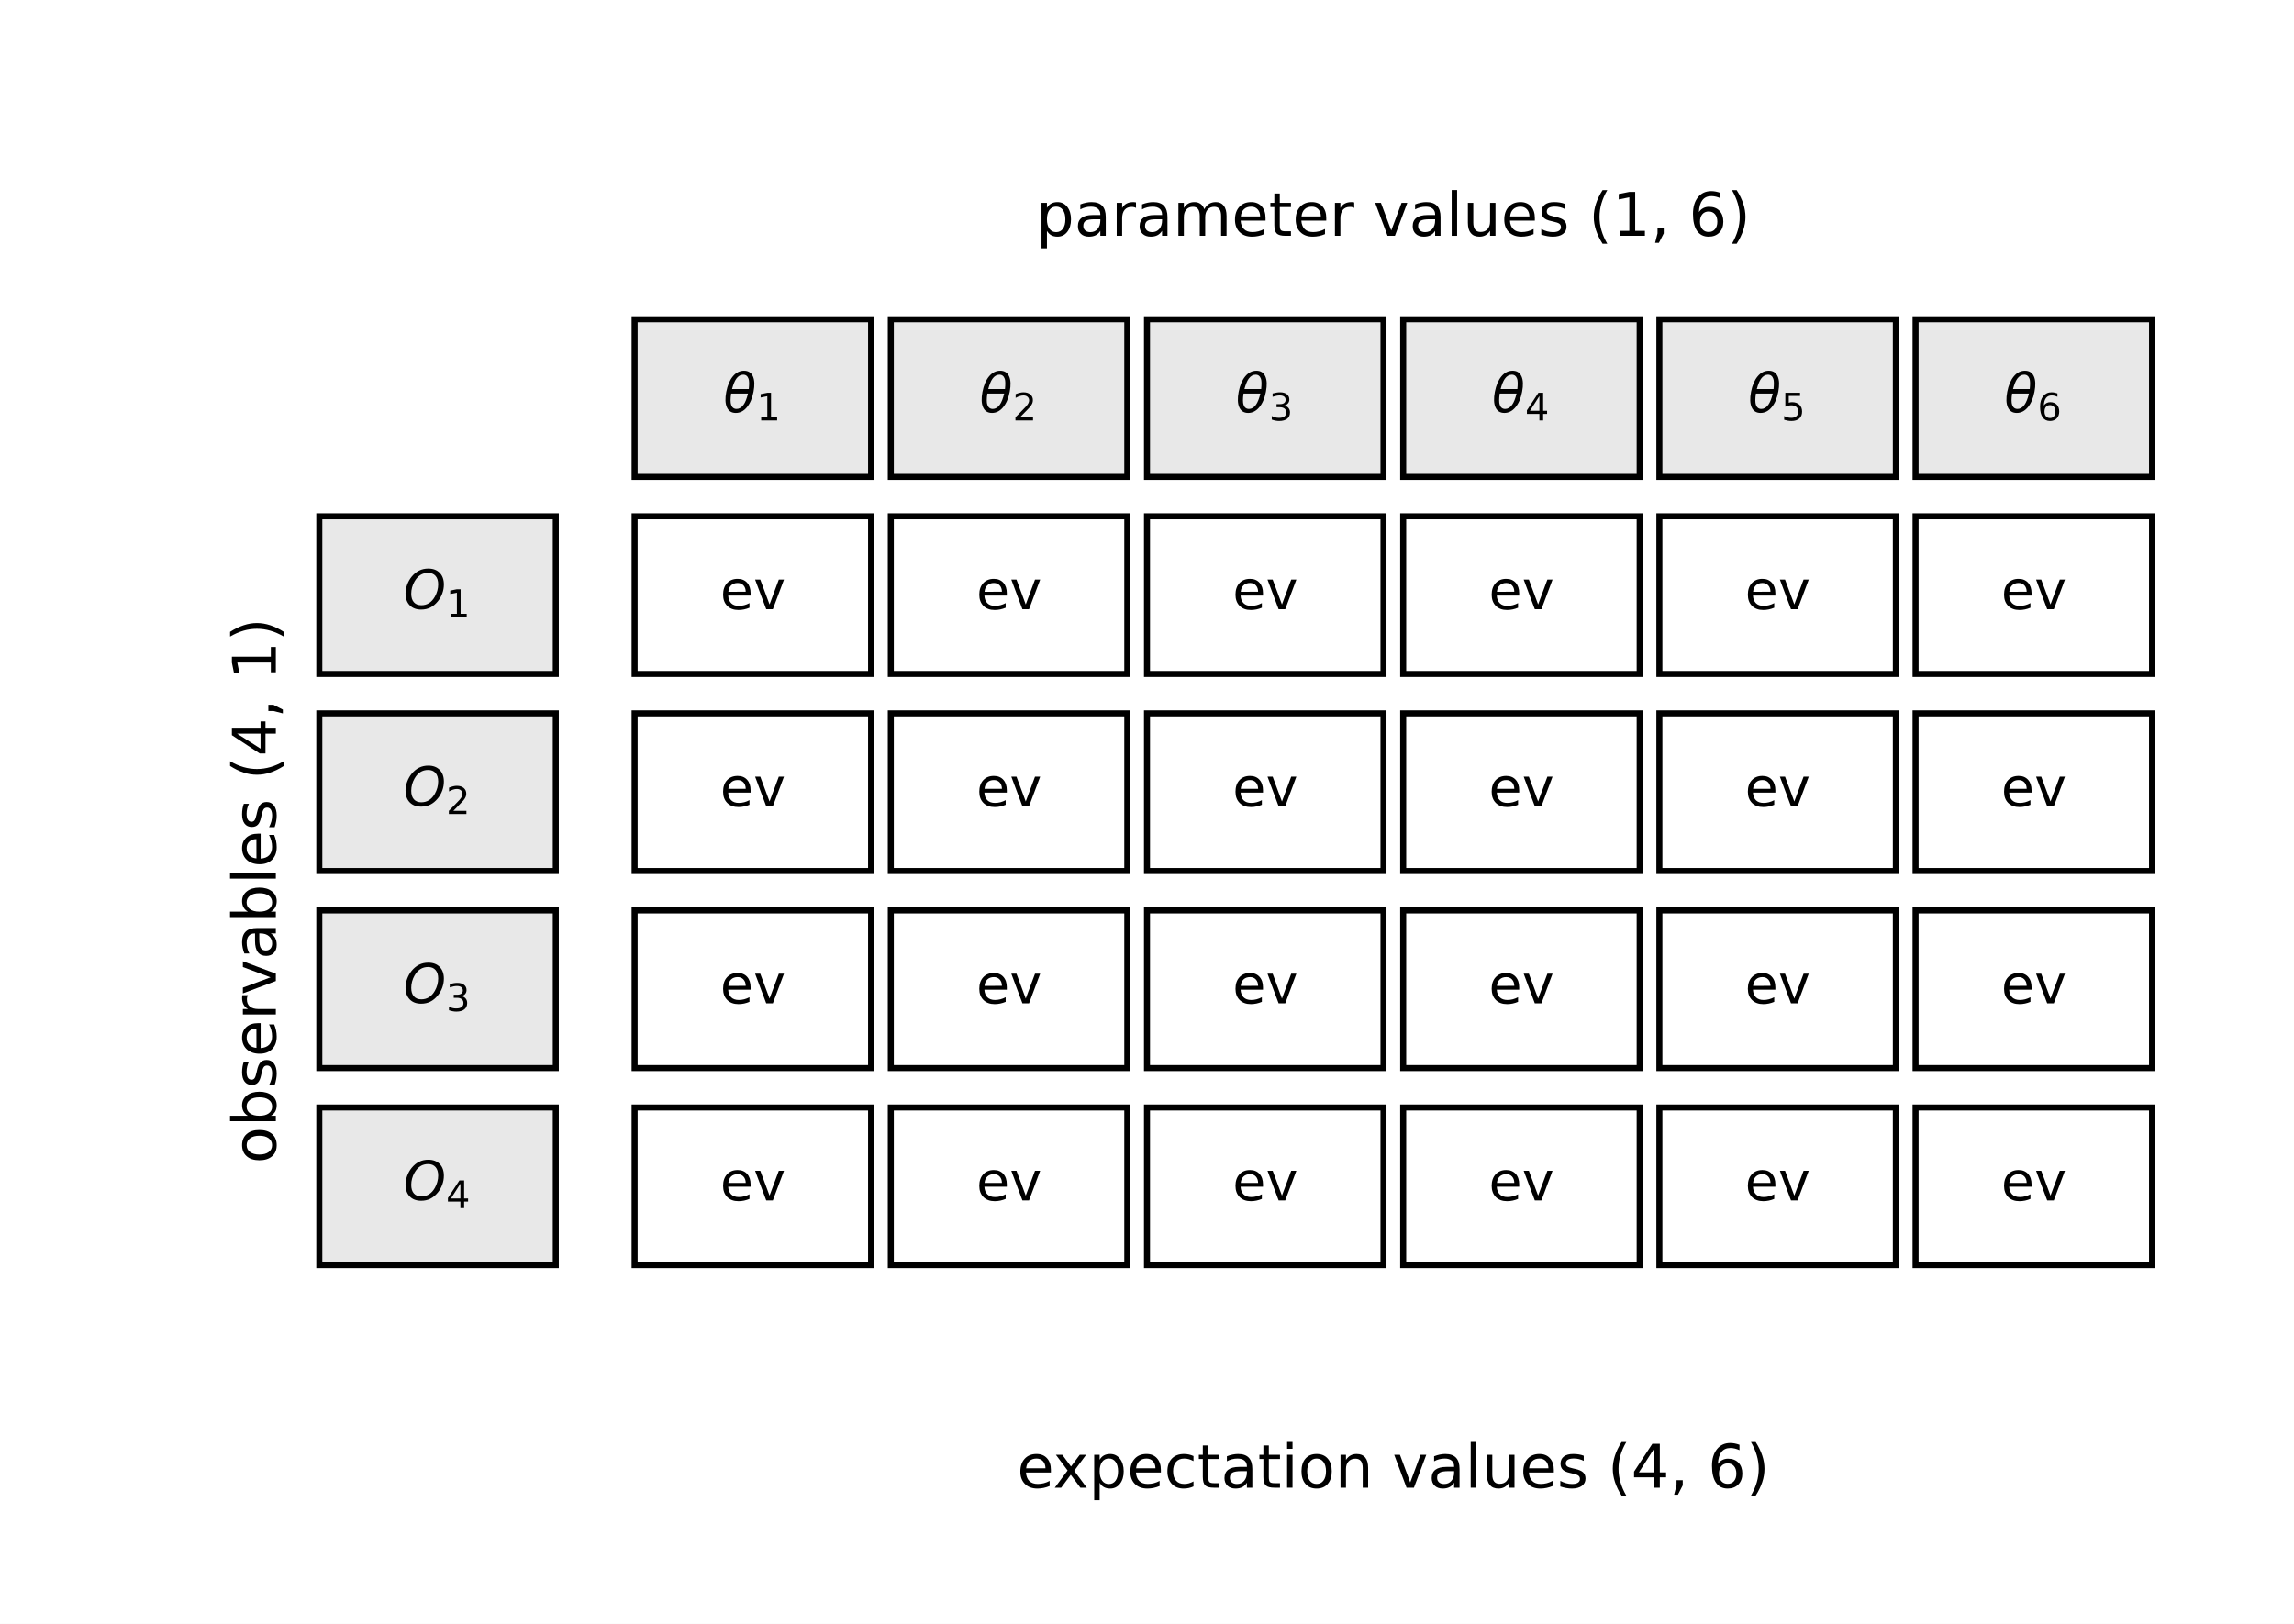
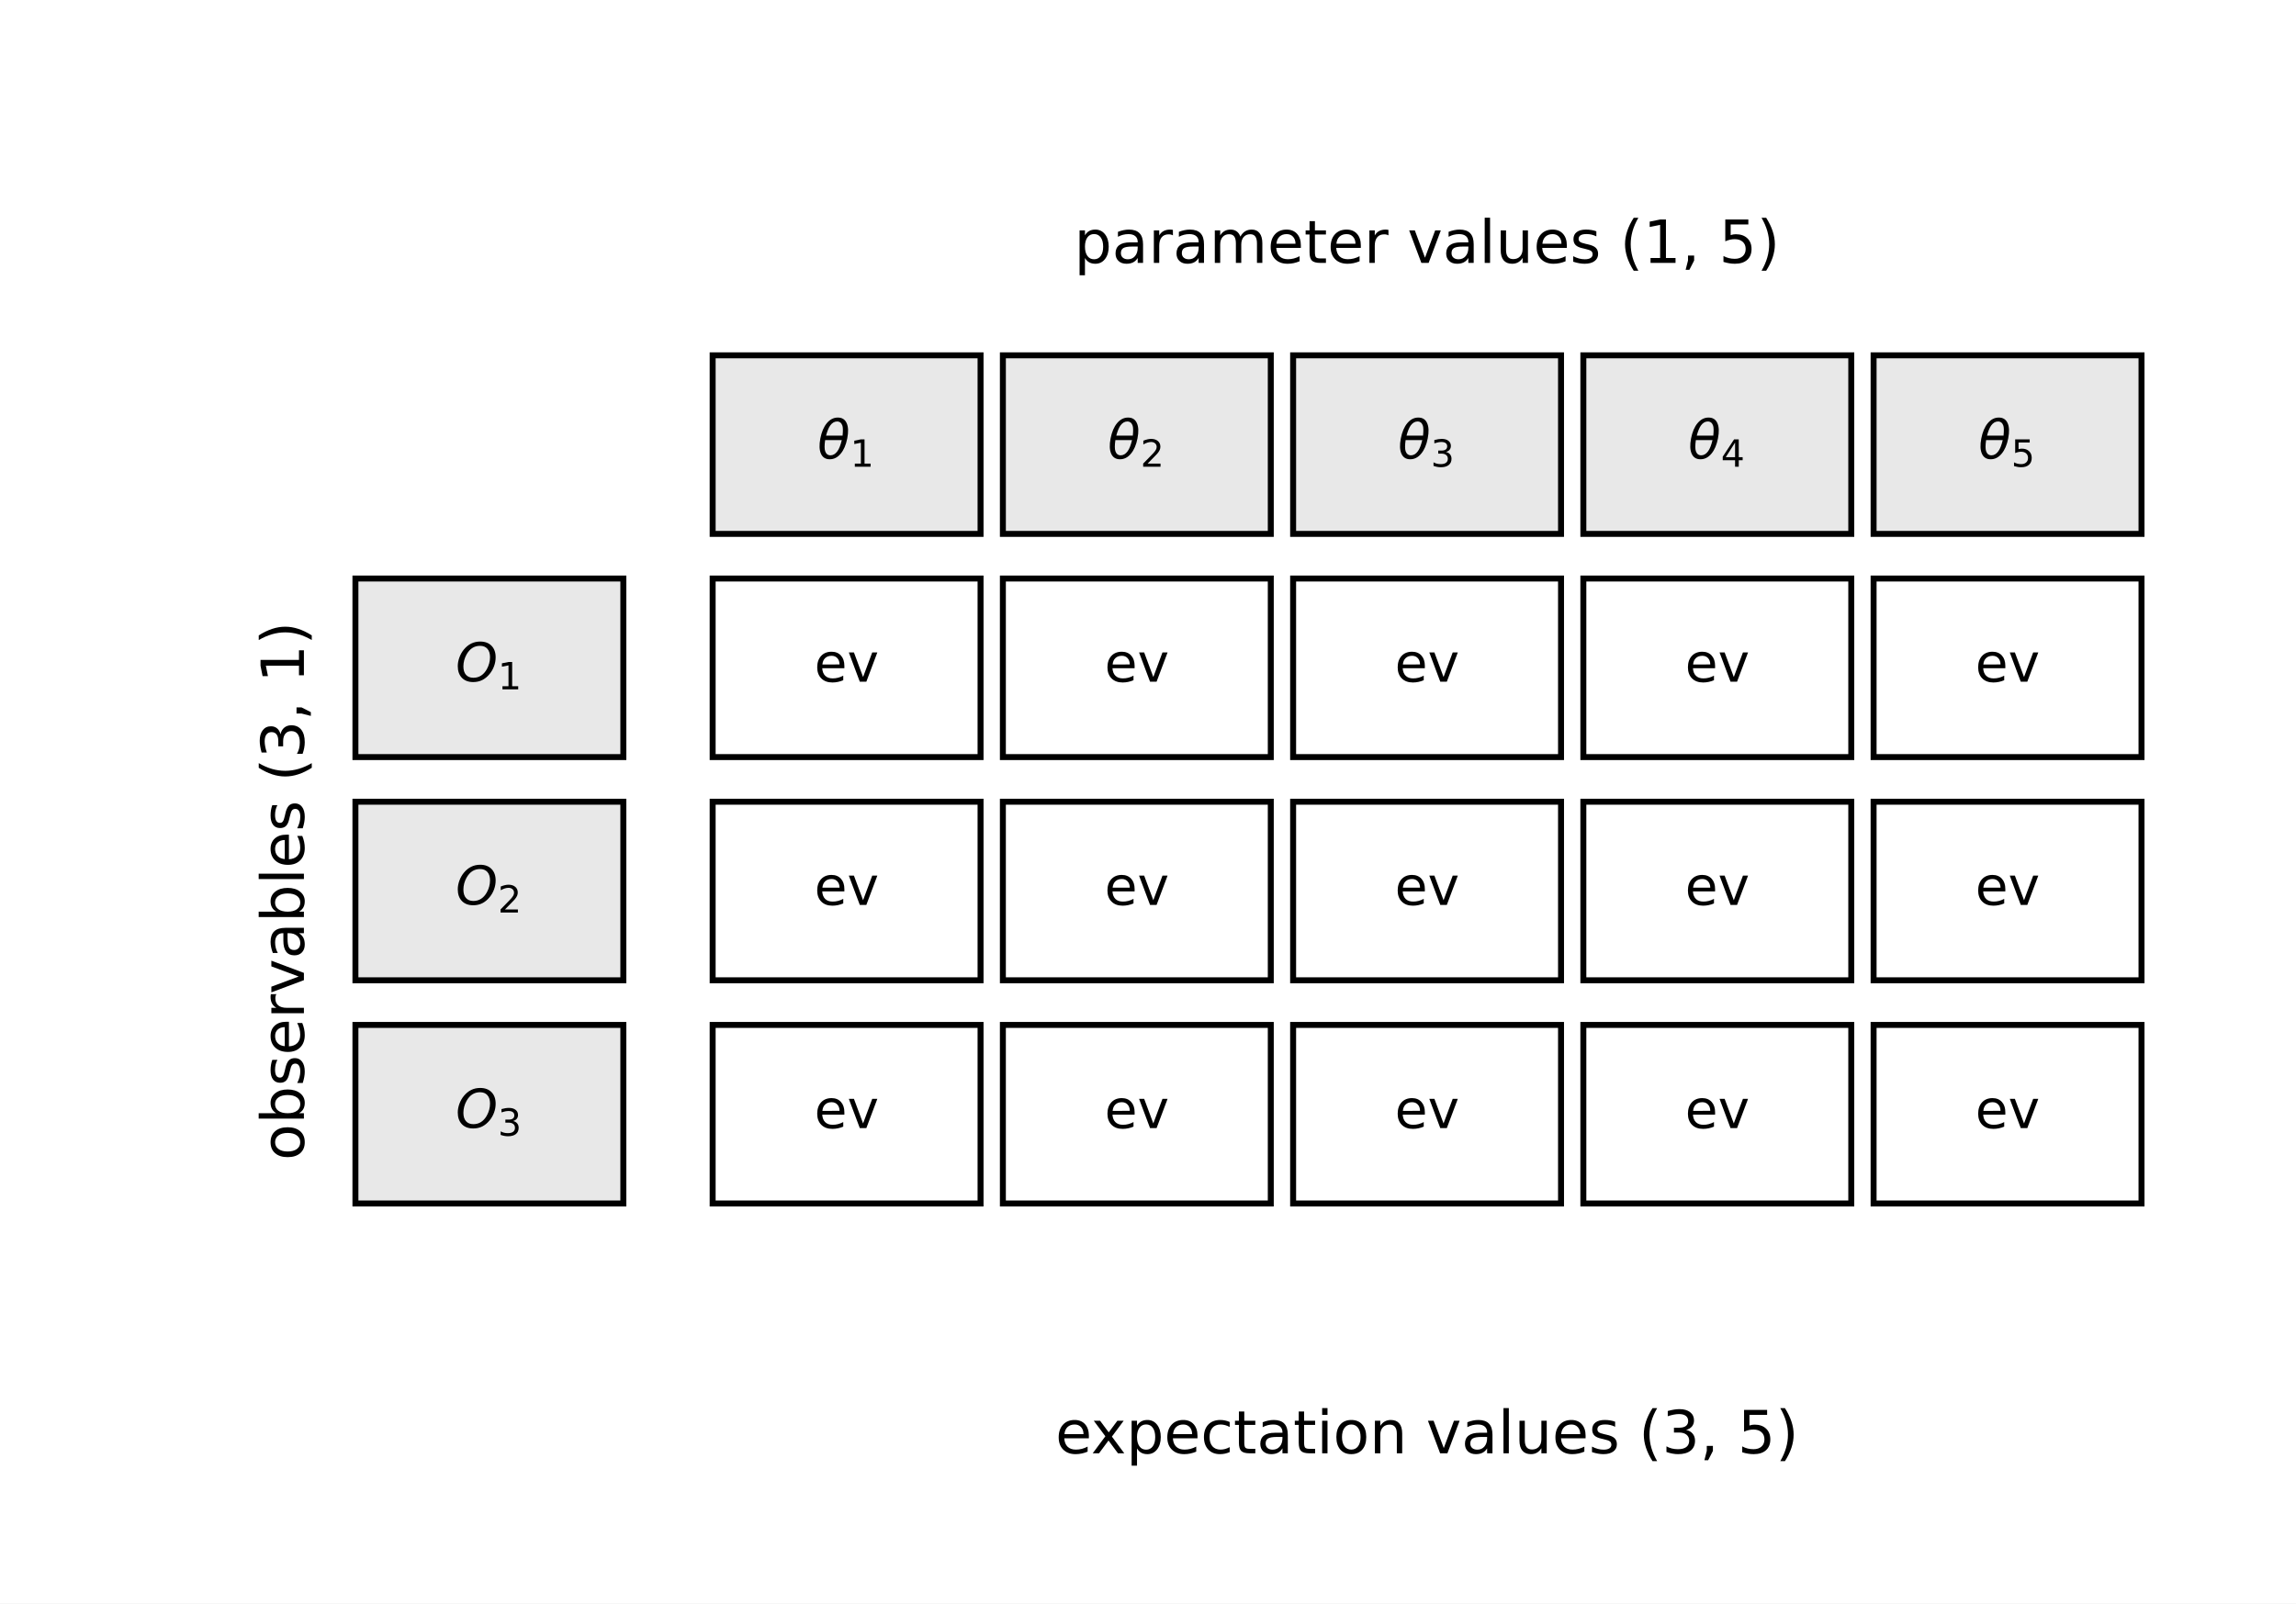
- <svg xmlns="http://www.w3.org/2000/svg" xmlns:xlink="http://www.w3.org/1999/xlink" width="380.588pt" height="269.424pt" viewBox="0 0 380.588 269.424" version="1.1">
+ <svg xmlns="http://www.w3.org/2000/svg" xmlns:xlink="http://www.w3.org/1999/xlink" width="385.685pt" height="269.424pt" viewBox="0 0 385.685 269.424" version="1.1">
  <defs>
    <style type="text/css">*{stroke-linejoin: round; stroke-linecap: butt}</style>
  </defs>
  <g id="figure_1">
    <g id="patch_1">
-       <path d="M 0 269.424  L 380.588 269.424  L 380.588 0  L 0 0  z " style="fill: #ffffff" />
+       <path d="M 0 269.424  L 385.685 269.424  L 385.685 0  L 0 0  z " style="fill: #ffffff" />
    </g>
    <g id="axes_1">
      <g id="patch_2">
-         <path d="M 105.286 79.13  L 144.521 79.13  L 144.521 52.974  L 105.286 52.974  z " clip-path="url(#pe862a1eaf0)" style="fill: #e8e8e8; stroke: #000000; stroke-linejoin: miter" />
+         <path d="M 119.711 89.708  L 164.715 89.708  L 164.715 59.705  L 119.711 59.705  z " clip-path="url(#p30904020c0)" style="fill: #e8e8e8; stroke: #000000; stroke-linejoin: miter" />
      </g>
      <g id="patch_3">
-         <path d="M 147.79 79.13  L 187.025 79.13  L 187.025 52.974  L 147.79 52.974  z " clip-path="url(#pe862a1eaf0)" style="fill: #e8e8e8; stroke: #000000; stroke-linejoin: miter" />
+         <path d="M 168.465 89.708  L 213.469 89.708  L 213.469 59.705  L 168.465 59.705  z " clip-path="url(#p30904020c0)" style="fill: #e8e8e8; stroke: #000000; stroke-linejoin: miter" />
      </g>
      <g id="patch_4">
-         <path d="M 190.294 79.13  L 229.529 79.13  L 229.529 52.974  L 190.294 52.974  z " clip-path="url(#pe862a1eaf0)" style="fill: #e8e8e8; stroke: #000000; stroke-linejoin: miter" />
+         <path d="M 217.22 89.708  L 262.224 89.708  L 262.224 59.705  L 217.22 59.705  z " clip-path="url(#p30904020c0)" style="fill: #e8e8e8; stroke: #000000; stroke-linejoin: miter" />
      </g>
      <g id="patch_5">
-         <path d="M 232.798 79.13  L 272.033 79.13  L 272.033 52.974  L 232.798 52.974  z " clip-path="url(#pe862a1eaf0)" style="fill: #e8e8e8; stroke: #000000; stroke-linejoin: miter" />
+         <path d="M 265.974 89.708  L 310.979 89.708  L 310.979 59.705  L 265.974 59.705  z " clip-path="url(#p30904020c0)" style="fill: #e8e8e8; stroke: #000000; stroke-linejoin: miter" />
      </g>
      <g id="patch_6">
-         <path d="M 275.302 79.13  L 314.537 79.13  L 314.537 52.974  L 275.302 52.974  z " clip-path="url(#pe862a1eaf0)" style="fill: #e8e8e8; stroke: #000000; stroke-linejoin: miter" />
+         <path d="M 314.729 89.708  L 359.733 89.708  L 359.733 59.705  L 314.729 59.705  z " clip-path="url(#p30904020c0)" style="fill: #e8e8e8; stroke: #000000; stroke-linejoin: miter" />
      </g>
      <g id="patch_7">
-         <path d="M 317.806 79.13  L 357.041 79.13  L 357.041 52.974  L 317.806 52.974  z " clip-path="url(#pe862a1eaf0)" style="fill: #e8e8e8; stroke: #000000; stroke-linejoin: miter" />
+         <path d="M 59.705 127.211  L 104.709 127.211  L 104.709 97.208  L 59.705 97.208  z " clip-path="url(#p30904020c0)" style="fill: #e8e8e8; stroke: #000000; stroke-linejoin: miter" />
      </g>
      <g id="patch_8">
-         <path d="M 52.974 111.825  L 92.208 111.825  L 92.208 85.669  L 52.974 85.669  z " clip-path="url(#pe862a1eaf0)" style="fill: #e8e8e8; stroke: #000000; stroke-linejoin: miter" />
+         <path d="M 59.705 164.715  L 104.709 164.715  L 104.709 134.712  L 59.705 134.712  z " clip-path="url(#p30904020c0)" style="fill: #e8e8e8; stroke: #000000; stroke-linejoin: miter" />
      </g>
      <g id="patch_9">
-         <path d="M 52.974 144.521  L 92.208 144.521  L 92.208 118.364  L 52.974 118.364  z " clip-path="url(#pe862a1eaf0)" style="fill: #e8e8e8; stroke: #000000; stroke-linejoin: miter" />
+         <path d="M 59.705 202.218  L 104.709 202.218  L 104.709 172.216  L 59.705 172.216  z " clip-path="url(#p30904020c0)" style="fill: #e8e8e8; stroke: #000000; stroke-linejoin: miter" />
      </g>
      <g id="patch_10">
-         <path d="M 52.974 177.216  L 92.208 177.216  L 92.208 151.06  L 52.974 151.06  z " clip-path="url(#pe862a1eaf0)" style="fill: #e8e8e8; stroke: #000000; stroke-linejoin: miter" />
+         <path d="M 119.711 127.211  L 164.715 127.211  L 164.715 97.208  L 119.711 97.208  z " clip-path="url(#p30904020c0)" style="fill: #ffffff; stroke: #000000; stroke-linejoin: miter" />
      </g>
      <g id="patch_11">
-         <path d="M 52.974 209.911  L 92.208 209.911  L 92.208 183.755  L 52.974 183.755  z " clip-path="url(#pe862a1eaf0)" style="fill: #e8e8e8; stroke: #000000; stroke-linejoin: miter" />
+         <path d="M 168.465 127.211  L 213.469 127.211  L 213.469 97.208  L 168.465 97.208  z " clip-path="url(#p30904020c0)" style="fill: #ffffff; stroke: #000000; stroke-linejoin: miter" />
      </g>
      <g id="patch_12">
-         <path d="M 105.286 111.825  L 144.521 111.825  L 144.521 85.669  L 105.286 85.669  z " clip-path="url(#pe862a1eaf0)" style="fill: #ffffff; stroke: #000000; stroke-linejoin: miter" />
+         <path d="M 217.22 127.211  L 262.224 127.211  L 262.224 97.208  L 217.22 97.208  z " clip-path="url(#p30904020c0)" style="fill: #ffffff; stroke: #000000; stroke-linejoin: miter" />
      </g>
      <g id="patch_13">
-         <path d="M 147.79 111.825  L 187.025 111.825  L 187.025 85.669  L 147.79 85.669  z " clip-path="url(#pe862a1eaf0)" style="fill: #ffffff; stroke: #000000; stroke-linejoin: miter" />
+         <path d="M 265.974 127.211  L 310.979 127.211  L 310.979 97.208  L 265.974 97.208  z " clip-path="url(#p30904020c0)" style="fill: #ffffff; stroke: #000000; stroke-linejoin: miter" />
      </g>
      <g id="patch_14">
-         <path d="M 190.294 111.825  L 229.529 111.825  L 229.529 85.669  L 190.294 85.669  z " clip-path="url(#pe862a1eaf0)" style="fill: #ffffff; stroke: #000000; stroke-linejoin: miter" />
+         <path d="M 314.729 127.211  L 359.733 127.211  L 359.733 97.208  L 314.729 97.208  z " clip-path="url(#p30904020c0)" style="fill: #ffffff; stroke: #000000; stroke-linejoin: miter" />
      </g>
      <g id="patch_15">
-         <path d="M 232.798 111.825  L 272.033 111.825  L 272.033 85.669  L 232.798 85.669  z " clip-path="url(#pe862a1eaf0)" style="fill: #ffffff; stroke: #000000; stroke-linejoin: miter" />
+         <path d="M 119.711 164.715  L 164.715 164.715  L 164.715 134.712  L 119.711 134.712  z " clip-path="url(#p30904020c0)" style="fill: #ffffff; stroke: #000000; stroke-linejoin: miter" />
      </g>
      <g id="patch_16">
-         <path d="M 275.302 111.825  L 314.537 111.825  L 314.537 85.669  L 275.302 85.669  z " clip-path="url(#pe862a1eaf0)" style="fill: #ffffff; stroke: #000000; stroke-linejoin: miter" />
+         <path d="M 168.465 164.715  L 213.469 164.715  L 213.469 134.712  L 168.465 134.712  z " clip-path="url(#p30904020c0)" style="fill: #ffffff; stroke: #000000; stroke-linejoin: miter" />
      </g>
      <g id="patch_17">
-         <path d="M 317.806 111.825  L 357.041 111.825  L 357.041 85.669  L 317.806 85.669  z " clip-path="url(#pe862a1eaf0)" style="fill: #ffffff; stroke: #000000; stroke-linejoin: miter" />
+         <path d="M 217.22 164.715  L 262.224 164.715  L 262.224 134.712  L 217.22 134.712  z " clip-path="url(#p30904020c0)" style="fill: #ffffff; stroke: #000000; stroke-linejoin: miter" />
      </g>
      <g id="patch_18">
-         <path d="M 105.286 144.521  L 144.521 144.521  L 144.521 118.364  L 105.286 118.364  z " clip-path="url(#pe862a1eaf0)" style="fill: #ffffff; stroke: #000000; stroke-linejoin: miter" />
+         <path d="M 265.974 164.715  L 310.979 164.715  L 310.979 134.712  L 265.974 134.712  z " clip-path="url(#p30904020c0)" style="fill: #ffffff; stroke: #000000; stroke-linejoin: miter" />
      </g>
      <g id="patch_19">
-         <path d="M 147.79 144.521  L 187.025 144.521  L 187.025 118.364  L 147.79 118.364  z " clip-path="url(#pe862a1eaf0)" style="fill: #ffffff; stroke: #000000; stroke-linejoin: miter" />
+         <path d="M 314.729 164.715  L 359.733 164.715  L 359.733 134.712  L 314.729 134.712  z " clip-path="url(#p30904020c0)" style="fill: #ffffff; stroke: #000000; stroke-linejoin: miter" />
      </g>
      <g id="patch_20">
-         <path d="M 190.294 144.521  L 229.529 144.521  L 229.529 118.364  L 190.294 118.364  z " clip-path="url(#pe862a1eaf0)" style="fill: #ffffff; stroke: #000000; stroke-linejoin: miter" />
+         <path d="M 119.711 202.218  L 164.715 202.218  L 164.715 172.216  L 119.711 172.216  z " clip-path="url(#p30904020c0)" style="fill: #ffffff; stroke: #000000; stroke-linejoin: miter" />
      </g>
      <g id="patch_21">
-         <path d="M 232.798 144.521  L 272.033 144.521  L 272.033 118.364  L 232.798 118.364  z " clip-path="url(#pe862a1eaf0)" style="fill: #ffffff; stroke: #000000; stroke-linejoin: miter" />
+         <path d="M 168.465 202.218  L 213.469 202.218  L 213.469 172.216  L 168.465 172.216  z " clip-path="url(#p30904020c0)" style="fill: #ffffff; stroke: #000000; stroke-linejoin: miter" />
      </g>
      <g id="patch_22">
-         <path d="M 275.302 144.521  L 314.537 144.521  L 314.537 118.364  L 275.302 118.364  z " clip-path="url(#pe862a1eaf0)" style="fill: #ffffff; stroke: #000000; stroke-linejoin: miter" />
+         <path d="M 217.22 202.218  L 262.224 202.218  L 262.224 172.216  L 217.22 172.216  z " clip-path="url(#p30904020c0)" style="fill: #ffffff; stroke: #000000; stroke-linejoin: miter" />
      </g>
      <g id="patch_23">
-         <path d="M 317.806 144.521  L 357.041 144.521  L 357.041 118.364  L 317.806 118.364  z " clip-path="url(#pe862a1eaf0)" style="fill: #ffffff; stroke: #000000; stroke-linejoin: miter" />
+         <path d="M 265.974 202.218  L 310.979 202.218  L 310.979 172.216  L 265.974 172.216  z " clip-path="url(#p30904020c0)" style="fill: #ffffff; stroke: #000000; stroke-linejoin: miter" />
      </g>
      <g id="patch_24">
-         <path d="M 105.286 177.216  L 144.521 177.216  L 144.521 151.06  L 105.286 151.06  z " clip-path="url(#pe862a1eaf0)" style="fill: #ffffff; stroke: #000000; stroke-linejoin: miter" />
-       </g>
-       <g id="patch_25">
-         <path d="M 147.79 177.216  L 187.025 177.216  L 187.025 151.06  L 147.79 151.06  z " clip-path="url(#pe862a1eaf0)" style="fill: #ffffff; stroke: #000000; stroke-linejoin: miter" />
-       </g>
-       <g id="patch_26">
-         <path d="M 190.294 177.216  L 229.529 177.216  L 229.529 151.06  L 190.294 151.06  z " clip-path="url(#pe862a1eaf0)" style="fill: #ffffff; stroke: #000000; stroke-linejoin: miter" />
-       </g>
-       <g id="patch_27">
-         <path d="M 232.798 177.216  L 272.033 177.216  L 272.033 151.06  L 232.798 151.06  z " clip-path="url(#pe862a1eaf0)" style="fill: #ffffff; stroke: #000000; stroke-linejoin: miter" />
-       </g>
-       <g id="patch_28">
-         <path d="M 275.302 177.216  L 314.537 177.216  L 314.537 151.06  L 275.302 151.06  z " clip-path="url(#pe862a1eaf0)" style="fill: #ffffff; stroke: #000000; stroke-linejoin: miter" />
-       </g>
-       <g id="patch_29">
-         <path d="M 317.806 177.216  L 357.041 177.216  L 357.041 151.06  L 317.806 151.06  z " clip-path="url(#pe862a1eaf0)" style="fill: #ffffff; stroke: #000000; stroke-linejoin: miter" />
-       </g>
-       <g id="patch_30">
-         <path d="M 105.286 209.911  L 144.521 209.911  L 144.521 183.755  L 105.286 183.755  z " clip-path="url(#pe862a1eaf0)" style="fill: #ffffff; stroke: #000000; stroke-linejoin: miter" />
-       </g>
-       <g id="patch_31">
-         <path d="M 147.79 209.911  L 187.025 209.911  L 187.025 183.755  L 147.79 183.755  z " clip-path="url(#pe862a1eaf0)" style="fill: #ffffff; stroke: #000000; stroke-linejoin: miter" />
-       </g>
-       <g id="patch_32">
-         <path d="M 190.294 209.911  L 229.529 209.911  L 229.529 183.755  L 190.294 183.755  z " clip-path="url(#pe862a1eaf0)" style="fill: #ffffff; stroke: #000000; stroke-linejoin: miter" />
-       </g>
-       <g id="patch_33">
-         <path d="M 232.798 209.911  L 272.033 209.911  L 272.033 183.755  L 232.798 183.755  z " clip-path="url(#pe862a1eaf0)" style="fill: #ffffff; stroke: #000000; stroke-linejoin: miter" />
-       </g>
-       <g id="patch_34">
-         <path d="M 275.302 209.911  L 314.537 209.911  L 314.537 183.755  L 275.302 183.755  z " clip-path="url(#pe862a1eaf0)" style="fill: #ffffff; stroke: #000000; stroke-linejoin: miter" />
-       </g>
-       <g id="patch_35">
-         <path d="M 317.806 209.911  L 357.041 209.911  L 357.041 183.755  L 317.806 183.755  z " clip-path="url(#pe862a1eaf0)" style="fill: #ffffff; stroke: #000000; stroke-linejoin: miter" />
+         <path d="M 314.729 202.218  L 359.733 202.218  L 359.733 172.216  L 314.729 172.216  z " clip-path="url(#p30904020c0)" style="fill: #ffffff; stroke: #000000; stroke-linejoin: miter" />
      </g>
      <g id="text_1">
-         <g transform="translate(119.9984 68.43564) scale(0.09 -0.09)">
+         <g transform="translate(137.3077 77.0903) scale(0.09 -0.09)">
          <defs>
            <path id="DejaVuSans-Oblique-34c" d="M 2913 2219  L 925 2219  Q 791 1284 928 888  Q 1100 400 1566 400  Q 2034 400 2391 891  Q 2703 1322 2913 2219  z M 3009 2750  Q 3094 3638 2984 3950  Q 2813 4444 2353 4444  Q 1875 4444 1525 3956  Q 1250 3563 1034 2750  L 3009 2750  z M 2444 4913  Q 3194 4913 3494 4250  Q 3794 3591 3566 2422  Q 3341 1256 2781 594  Q 2225 -72 1475 -72  Q 722 -72 425 594  Q 128 1256 353 2422  Q 581 3591 1134 4250  Q 1691 4913 2444 4913  z " transform="scale(0.015625)" />
            <path id="DejaVuSans-14" d="M 794 531  L 1825 531  L 1825 4091  L 703 3866  L 703 4441  L 1819 4666  L 2450 4666  L 2450 531  L 3481 531  L 3481 0  L 794 0  L 794 531  z " transform="scale(0.015625)" />
          </defs>
          <use xlink:href="#DejaVuSans-Oblique-34c" transform="translate(0 0.234375)" />
          <use xlink:href="#DejaVuSans-14" transform="translate(61.18164 -14.76558) scale(0.7)" />
        </g>
      </g>
      <g id="text_2">
-         <g transform="translate(162.5024 68.43564) scale(0.09 -0.09)">
+         <g transform="translate(186.0623 77.0903) scale(0.09 -0.09)">
          <defs>
            <path id="DejaVuSans-15" d="M 1228 531  L 3431 531  L 3431 0  L 469 0  L 469 531  Q 828 903 1448 1529  Q 2069 2156 2228 2338  Q 2531 2678 2651 2914  Q 2772 3150 2772 3378  Q 2772 3750 2511 3984  Q 2250 4219 1831 4219  Q 1534 4219 1204 4116  Q 875 4013 500 3803  L 500 4441  Q 881 4594 1212 4672  Q 1544 4750 1819 4750  Q 2544 4750 2975 4387  Q 3406 4025 3406 3419  Q 3406 3131 3298 2873  Q 3191 2616 2906 2266  Q 2828 2175 2409 1742  Q 1991 1309 1228 531  z " transform="scale(0.015625)" />
          </defs>
          <use xlink:href="#DejaVuSans-Oblique-34c" transform="translate(0 0.234375)" />
          <use xlink:href="#DejaVuSans-15" transform="translate(61.18164 -14.76558) scale(0.7)" />
        </g>
      </g>
      <g id="text_3">
-         <g transform="translate(205.0064 68.43564) scale(0.09 -0.09)">
+         <g transform="translate(234.8169 77.0903) scale(0.09 -0.09)">
          <defs>
            <path id="DejaVuSans-16" d="M 2597 2516  Q 3050 2419 3304 2112  Q 3559 1806 3559 1356  Q 3559 666 3084 287  Q 2609 -91 1734 -91  Q 1441 -91 1130 -33  Q 819 25 488 141  L 488 750  Q 750 597 1062 519  Q 1375 441 1716 441  Q 2309 441 2620 675  Q 2931 909 2931 1356  Q 2931 1769 2642 2001  Q 2353 2234 1838 2234  L 1294 2234  L 1294 2753  L 1863 2753  Q 2328 2753 2575 2939  Q 2822 3125 2822 3475  Q 2822 3834 2567 4026  Q 2313 4219 1838 4219  Q 1578 4219 1281 4162  Q 984 4106 628 3988  L 628 4550  Q 988 4650 1302 4700  Q 1616 4750 1894 4750  Q 2613 4750 3031 4423  Q 3450 4097 3450 3541  Q 3450 3153 3228 2886  Q 3006 2619 2597 2516  z " transform="scale(0.015625)" />
          </defs>
          <use xlink:href="#DejaVuSans-Oblique-34c" transform="translate(0 0.234375)" />
          <use xlink:href="#DejaVuSans-16" transform="translate(61.18164 -14.76558) scale(0.7)" />
        </g>
      </g>
      <g id="text_4">
-         <g transform="translate(247.5104 68.43564) scale(0.09 -0.09)">
+         <g transform="translate(283.5715 77.0903) scale(0.09 -0.09)">
          <defs>
            <path id="DejaVuSans-17" d="M 2419 4116  L 825 1625  L 2419 1625  L 2419 4116  z M 2253 4666  L 3047 4666  L 3047 1625  L 3713 1625  L 3713 1100  L 3047 1100  L 3047 0  L 2419 0  L 2419 1100  L 313 1100  L 313 1709  L 2253 4666  z " transform="scale(0.015625)" />
          </defs>
          <use xlink:href="#DejaVuSans-Oblique-34c" transform="translate(0 0.234375)" />
          <use xlink:href="#DejaVuSans-17" transform="translate(61.18164 -14.76558) scale(0.7)" />
        </g>
      </g>
      <g id="text_5">
-         <g transform="translate(290.0144 68.43564) scale(0.09 -0.09)">
+         <g transform="translate(332.3261 77.0903) scale(0.09 -0.09)">
          <defs>
            <path id="DejaVuSans-18" d="M 691 4666  L 3169 4666  L 3169 4134  L 1269 4134  L 1269 2991  Q 1406 3038 1543 3061  Q 1681 3084 1819 3084  Q 2600 3084 3056 2656  Q 3513 2228 3513 1497  Q 3513 744 3044 326  Q 2575 -91 1722 -91  Q 1428 -91 1123 -41  Q 819 9 494 109  L 494 744  Q 775 591 1075 516  Q 1375 441 1709 441  Q 2250 441 2565 725  Q 2881 1009 2881 1497  Q 2881 1984 2565 2268  Q 2250 2553 1709 2553  Q 1456 2553 1204 2497  Q 953 2441 691 2322  L 691 4666  z " transform="scale(0.015625)" />
          </defs>
          <use xlink:href="#DejaVuSans-Oblique-34c" transform="translate(0 0.234375)" />
          <use xlink:href="#DejaVuSans-18" transform="translate(61.18164 -14.76558) scale(0.7)" />
        </g>
      </g>
      <g id="text_6">
-         <g transform="translate(332.5184 68.43564) scale(0.09 -0.09)">
-           <defs>
-             <path id="DejaVuSans-19" d="M 2113 2584  Q 1688 2584 1439 2293  Q 1191 2003 1191 1497  Q 1191 994 1439 701  Q 1688 409 2113 409  Q 2538 409 2786 701  Q 3034 994 3034 1497  Q 3034 2003 2786 2293  Q 2538 2584 2113 2584  z M 3366 4563  L 3366 3988  Q 3128 4100 2886 4159  Q 2644 4219 2406 4219  Q 1781 4219 1451 3797  Q 1122 3375 1075 2522  Q 1259 2794 1537 2939  Q 1816 3084 2150 3084  Q 2853 3084 3261 2657  Q 3669 2231 3669 1497  Q 3669 778 3244 343  Q 2819 -91 2113 -91  Q 1303 -91 875 529  Q 447 1150 447 2328  Q 447 3434 972 4092  Q 1497 4750 2381 4750  Q 2619 4750 2861 4703  Q 3103 4656 3366 4563  z " transform="scale(0.015625)" />
-           </defs>
-           <use xlink:href="#DejaVuSans-Oblique-34c" transform="translate(0 0.234375)" />
-           <use xlink:href="#DejaVuSans-19" transform="translate(61.18164 -14.76558) scale(0.7)" />
-         </g>
-       </g>
-       <g id="text_7">
-         <g transform="translate(171.8837 39.12781) scale(0.1 -0.1)">
+         <g transform="translate(180.4422 44.17636) scale(0.1 -0.1)">
          <defs>
            <path id="DejaVuSans-53" d="M 1159 525  L 1159 -1331  L 581 -1331  L 581 3500  L 1159 3500  L 1159 2969  Q 1341 3281 1617 3432  Q 1894 3584 2278 3584  Q 2916 3584 3314 3078  Q 3713 2572 3713 1747  Q 3713 922 3314 415  Q 2916 -91 2278 -91  Q 1894 -91 1617 61  Q 1341 213 1159 525  z M 3116 1747  Q 3116 2381 2855 2742  Q 2594 3103 2138 3103  Q 1681 3103 1420 2742  Q 1159 2381 1159 1747  Q 1159 1113 1420 752  Q 1681 391 2138 391  Q 2594 391 2855 752  Q 3116 1113 3116 1747  z " transform="scale(0.015625)" />
            <path id="DejaVuSans-44" d="M 2194 1759  Q 1497 1759 1228 1600  Q 959 1441 959 1056  Q 959 750 1161 570  Q 1363 391 1709 391  Q 2188 391 2477 730  Q 2766 1069 2766 1631  L 2766 1759  L 2194 1759  z M 3341 1997  L 3341 0  L 2766 0  L 2766 531  Q 2569 213 2275 61  Q 1981 -91 1556 -91  Q 1019 -91 701 211  Q 384 513 384 1019  Q 384 1609 779 1909  Q 1175 2209 1959 2209  L 2766 2209  L 2766 2266  Q 2766 2663 2505 2880  Q 2244 3097 1772 3097  Q 1472 3097 1187 3025  Q 903 2953 641 2809  L 641 3341  Q 956 3463 1253 3523  Q 1550 3584 1831 3584  Q 2591 3584 2966 3190  Q 3341 2797 3341 1997  z " transform="scale(0.015625)" />
            <path id="DejaVuSans-55" d="M 2631 2963  Q 2534 3019 2420 3045  Q 2306 3072 2169 3072  Q 1681 3072 1420 2755  Q 1159 2438 1159 1844  L 1159 0  L 581 0  L 581 3500  L 1159 3500  L 1159 2956  Q 1341 3275 1631 3429  Q 1922 3584 2338 3584  Q 2397 3584 2469 3576  Q 2541 3569 2628 3553  L 2631 2963  z " transform="scale(0.015625)" />
            <path id="DejaVuSans-50" d="M 3328 2828  Q 3544 3216 3844 3400  Q 4144 3584 4550 3584  Q 5097 3584 5394 3201  Q 5691 2819 5691 2113  L 5691 0  L 5113 0  L 5113 2094  Q 5113 2597 4934 2840  Q 4756 3084 4391 3084  Q 3944 3084 3684 2787  Q 3425 2491 3425 1978  L 3425 0  L 2847 0  L 2847 2094  Q 2847 2600 2669 2842  Q 2491 3084 2119 3084  Q 1678 3084 1418 2786  Q 1159 2488 1159 1978  L 1159 0  L 581 0  L 581 3500  L 1159 3500  L 1159 2956  Q 1356 3278 1631 3431  Q 1906 3584 2284 3584  Q 2666 3584 2933 3390  Q 3200 3197 3328 2828  z " transform="scale(0.015625)" />
            <path id="DejaVuSans-48" d="M 3597 1894  L 3597 1613  L 953 1613  Q 991 1019 1311 708  Q 1631 397 2203 397  Q 2534 397 2845 478  Q 3156 559 3463 722  L 3463 178  Q 3153 47 2828 -22  Q 2503 -91 2169 -91  Q 1331 -91 842 396  Q 353 884 353 1716  Q 353 2575 817 3079  Q 1281 3584 2069 3584  Q 2775 3584 3186 3129  Q 3597 2675 3597 1894  z M 3022 2063  Q 3016 2534 2758 2815  Q 2500 3097 2075 3097  Q 1594 3097 1305 2825  Q 1016 2553 972 2059  L 3022 2063  z " transform="scale(0.015625)" />
            <path id="DejaVuSans-57" d="M 1172 4494  L 1172 3500  L 2356 3500  L 2356 3053  L 1172 3053  L 1172 1153  Q 1172 725 1289 603  Q 1406 481 1766 481  L 2356 481  L 2356 0  L 1766 0  Q 1100 0 847 248  Q 594 497 594 1153  L 594 3053  L 172 3053  L 172 3500  L 594 3500  L 594 4494  L 1172 4494  z " transform="scale(0.015625)" />
            <path id="DejaVuSans-3" transform="scale(0.015625)" />
            <path id="DejaVuSans-59" d="M 191 3500  L 800 3500  L 1894 563  L 2988 3500  L 3597 3500  L 2284 0  L 1503 0  L 191 3500  z " transform="scale(0.015625)" />
            <path id="DejaVuSans-4f" d="M 603 4863  L 1178 4863  L 1178 0  L 603 0  L 603 4863  z " transform="scale(0.015625)" />
            <path id="DejaVuSans-58" d="M 544 1381  L 544 3500  L 1119 3500  L 1119 1403  Q 1119 906 1312 657  Q 1506 409 1894 409  Q 2359 409 2629 706  Q 2900 1003 2900 1516  L 2900 3500  L 3475 3500  L 3475 0  L 2900 0  L 2900 538  Q 2691 219 2414 64  Q 2138 -91 1772 -91  Q 1169 -91 856 284  Q 544 659 544 1381  z M 1991 3584  L 1991 3584  z " transform="scale(0.015625)" />
            <path id="DejaVuSans-56" d="M 2834 3397  L 2834 2853  Q 2591 2978 2328 3040  Q 2066 3103 1784 3103  Q 1356 3103 1142 2972  Q 928 2841 928 2578  Q 928 2378 1081 2264  Q 1234 2150 1697 2047  L 1894 2003  Q 2506 1872 2764 1633  Q 3022 1394 3022 966  Q 3022 478 2636 193  Q 2250 -91 1575 -91  Q 1294 -91 989 -36  Q 684 19 347 128  L 347 722  Q 666 556 975 473  Q 1284 391 1588 391  Q 1994 391 2212 530  Q 2431 669 2431 922  Q 2431 1156 2273 1281  Q 2116 1406 1581 1522  L 1381 1569  Q 847 1681 609 1914  Q 372 2147 372 2553  Q 372 3047 722 3315  Q 1072 3584 1716 3584  Q 2034 3584 2315 3537  Q 2597 3491 2834 3397  z " transform="scale(0.015625)" />
            <path id="DejaVuSans-b" d="M 1984 4856  Q 1566 4138 1362 3434  Q 1159 2731 1159 2009  Q 1159 1288 1364 580  Q 1569 -128 1984 -844  L 1484 -844  Q 1016 -109 783 600  Q 550 1309 550 2009  Q 550 2706 781 3412  Q 1013 4119 1484 4856  L 1984 4856  z " transform="scale(0.015625)" />
            <path id="DejaVuSans-f" d="M 750 794  L 1409 794  L 1409 256  L 897 -744  L 494 -744  L 750 256  L 750 794  z " transform="scale(0.015625)" />
            <path id="DejaVuSans-c" d="M 513 4856  L 1013 4856  Q 1481 4119 1714 3412  Q 1947 2706 1947 2009  Q 1947 1309 1714 600  Q 1481 -109 1013 -844  L 513 -844  Q 928 -128 1133 580  Q 1338 1288 1338 2009  Q 1338 2731 1133 3434  Q 928 4138 513 4856  z " transform="scale(0.015625)" />
          </defs>
          <use xlink:href="#DejaVuSans-53" />
          <use xlink:href="#DejaVuSans-44" transform="translate(63.48438 0)" />
          <use xlink:href="#DejaVuSans-55" transform="translate(124.7656 0)" />
          <use xlink:href="#DejaVuSans-44" transform="translate(165.875 0)" />
          <use xlink:href="#DejaVuSans-50" transform="translate(227.1562 0)" />
          <use xlink:href="#DejaVuSans-48" transform="translate(324.5625 0)" />
          <use xlink:href="#DejaVuSans-57" transform="translate(386.0938 0)" />
          <use xlink:href="#DejaVuSans-48" transform="translate(425.2969 0)" />
          <use xlink:href="#DejaVuSans-55" transform="translate(486.8281 0)" />
          <use xlink:href="#DejaVuSans-3" transform="translate(527.9375 0)" />
          <use xlink:href="#DejaVuSans-59" transform="translate(559.7188 0)" />
          <use xlink:href="#DejaVuSans-44" transform="translate(618.9062 0)" />
          <use xlink:href="#DejaVuSans-4f" transform="translate(680.1875 0)" />
          <use xlink:href="#DejaVuSans-58" transform="translate(707.9688 0)" />
          <use xlink:href="#DejaVuSans-48" transform="translate(771.3438 0)" />
          <use xlink:href="#DejaVuSans-56" transform="translate(832.875 0)" />
          <use xlink:href="#DejaVuSans-3" transform="translate(884.9688 0)" />
          <use xlink:href="#DejaVuSans-b" transform="translate(916.75 0)" />
          <use xlink:href="#DejaVuSans-14" transform="translate(955.7656 0)" />
          <use xlink:href="#DejaVuSans-f" transform="translate(1019.391 0)" />
          <use xlink:href="#DejaVuSans-3" transform="translate(1051.172 0)" />
-           <use xlink:href="#DejaVuSans-19" transform="translate(1082.953 0)" />
+           <use xlink:href="#DejaVuSans-18" transform="translate(1082.953 0)" />
          <use xlink:href="#DejaVuSans-c" transform="translate(1146.578 0)" />
        </g>
      </g>
-       <g id="text_8">
-         <g transform="translate(66.92077 101.085) scale(0.09 -0.09)">
+       <g id="text_7">
+         <g transform="translate(76.53706 114.5478) scale(0.09 -0.09)">
          <defs>
            <path id="DejaVuSans-Oblique-32" d="M 2919 4238  Q 2400 4238 2003 3986  Q 1606 3734 1313 3219  Q 1125 2891 1026 2522  Q 928 2153 928 1778  Q 928 1128 1239 775  Q 1550 422 2119 422  Q 2631 422 3032 676  Q 3434 931 3719 1434  Q 3909 1772 4009 2142  Q 4109 2513 4109 2881  Q 4109 3528 3796 3883  Q 3484 4238 2919 4238  z M 2100 -91  Q 1241 -91 748 418  Q 256 928 256 1813  Q 256 2319 448 2847  Q 641 3375 978 3788  Q 1375 4272 1862 4511  Q 2350 4750 2938 4750  Q 3794 4750 4287 4245  Q 4781 3741 4781 2869  Q 4781 2331 4593 1812  Q 4406 1294 4056 872  Q 3656 384 3173 146  Q 2691 -91 2100 -91  z " transform="scale(0.015625)" />
          </defs>
          <use xlink:href="#DejaVuSans-Oblique-32" transform="translate(0 0.78125)" />
          <use xlink:href="#DejaVuSans-14" transform="translate(78.71094 -14.2187) scale(0.7)" />
        </g>
      </g>
-       <g id="text_9">
-         <g transform="translate(66.92077 133.7804) scale(0.09 -0.09)">
+       <g id="text_8">
+         <g transform="translate(76.53706 152.0513) scale(0.09 -0.09)">
          <use xlink:href="#DejaVuSans-Oblique-32" transform="translate(0 0.78125)" />
          <use xlink:href="#DejaVuSans-15" transform="translate(78.71094 -14.2187) scale(0.7)" />
        </g>
      </g>
-       <g id="text_10">
-         <g transform="translate(66.92077 166.4757) scale(0.09 -0.09)">
+       <g id="text_9">
+         <g transform="translate(76.53706 189.5548) scale(0.09 -0.09)">
          <use xlink:href="#DejaVuSans-Oblique-32" transform="translate(0 0.78125)" />
          <use xlink:href="#DejaVuSans-16" transform="translate(78.71094 -14.2187) scale(0.7)" />
        </g>
      </g>
-       <g id="text_11">
-         <g transform="translate(66.92077 199.1711) scale(0.09 -0.09)">
-           <use xlink:href="#DejaVuSans-Oblique-32" transform="translate(0 0.78125)" />
-           <use xlink:href="#DejaVuSans-17" transform="translate(78.71094 -14.2187) scale(0.7)" />
-         </g>
-       </g>
-       <g id="text_12">
-         <g transform="translate(45.76297 193.0597) rotate(-90) scale(0.1 -0.1)">
+       <g id="text_10">
+         <g transform="translate(51.05193 194.9829) rotate(-90) scale(0.1 -0.1)">
          <defs>
            <path id="DejaVuSans-52" d="M 1959 3097  Q 1497 3097 1228 2736  Q 959 2375 959 1747  Q 959 1119 1226 758  Q 1494 397 1959 397  Q 2419 397 2687 759  Q 2956 1122 2956 1747  Q 2956 2369 2687 2733  Q 2419 3097 1959 3097  z M 1959 3584  Q 2709 3584 3137 3096  Q 3566 2609 3566 1747  Q 3566 888 3137 398  Q 2709 -91 1959 -91  Q 1206 -91 779 398  Q 353 888 353 1747  Q 353 2609 779 3096  Q 1206 3584 1959 3584  z " transform="scale(0.015625)" />
            <path id="DejaVuSans-45" d="M 3116 1747  Q 3116 2381 2855 2742  Q 2594 3103 2138 3103  Q 1681 3103 1420 2742  Q 1159 2381 1159 1747  Q 1159 1113 1420 752  Q 1681 391 2138 391  Q 2594 391 2855 752  Q 3116 1113 3116 1747  z M 1159 2969  Q 1341 3281 1617 3432  Q 1894 3584 2278 3584  Q 2916 3584 3314 3078  Q 3713 2572 3713 1747  Q 3713 922 3314 415  Q 2916 -91 2278 -91  Q 1894 -91 1617 61  Q 1341 213 1159 525  L 1159 0  L 581 0  L 581 4863  L 1159 4863  L 1159 2969  z " transform="scale(0.015625)" />
          </defs>
          <use xlink:href="#DejaVuSans-52" />
          <use xlink:href="#DejaVuSans-45" transform="translate(61.1875 0)" />
          <use xlink:href="#DejaVuSans-56" transform="translate(124.6719 0)" />
          <use xlink:href="#DejaVuSans-48" transform="translate(176.7656 0)" />
          <use xlink:href="#DejaVuSans-55" transform="translate(238.2969 0)" />
          <use xlink:href="#DejaVuSans-59" transform="translate(279.4062 0)" />
          <use xlink:href="#DejaVuSans-44" transform="translate(338.5938 0)" />
          <use xlink:href="#DejaVuSans-45" transform="translate(399.875 0)" />
          <use xlink:href="#DejaVuSans-4f" transform="translate(463.3594 0)" />
          <use xlink:href="#DejaVuSans-48" transform="translate(491.1406 0)" />
          <use xlink:href="#DejaVuSans-56" transform="translate(552.6719 0)" />
          <use xlink:href="#DejaVuSans-3" transform="translate(604.7656 0)" />
          <use xlink:href="#DejaVuSans-b" transform="translate(636.5469 0)" />
-           <use xlink:href="#DejaVuSans-17" transform="translate(675.5625 0)" />
+           <use xlink:href="#DejaVuSans-16" transform="translate(675.5625 0)" />
          <use xlink:href="#DejaVuSans-f" transform="translate(739.1875 0)" />
          <use xlink:href="#DejaVuSans-3" transform="translate(770.9688 0)" />
          <use xlink:href="#DejaVuSans-14" transform="translate(802.75 0)" />
          <use xlink:href="#DejaVuSans-c" transform="translate(866.375 0)" />
        </g>
      </g>
+       <g id="text_11">
+         <g transform="translate(136.7804 114.5478) scale(0.09 -0.09)">
+           <use xlink:href="#DejaVuSans-48" />
+           <use xlink:href="#DejaVuSans-59" transform="translate(61.53125 0)" />
+         </g>
+       </g>
+       <g id="text_12">
+         <g transform="translate(185.535 114.5478) scale(0.09 -0.09)">
+           <use xlink:href="#DejaVuSans-48" />
+           <use xlink:href="#DejaVuSans-59" transform="translate(61.53125 0)" />
+         </g>
+       </g>
      <g id="text_13">
-         <g transform="translate(119.471 101.085) scale(0.09 -0.09)">
+         <g transform="translate(234.2895 114.5478) scale(0.09 -0.09)">
          <use xlink:href="#DejaVuSans-48" />
          <use xlink:href="#DejaVuSans-59" transform="translate(61.53125 0)" />
        </g>
      </g>
      <g id="text_14">
-         <g transform="translate(161.975 101.085) scale(0.09 -0.09)">
+         <g transform="translate(283.0441 114.5478) scale(0.09 -0.09)">
          <use xlink:href="#DejaVuSans-48" />
          <use xlink:href="#DejaVuSans-59" transform="translate(61.53125 0)" />
        </g>
      </g>
      <g id="text_15">
-         <g transform="translate(204.479 101.085) scale(0.09 -0.09)">
+         <g transform="translate(331.7987 114.5478) scale(0.09 -0.09)">
          <use xlink:href="#DejaVuSans-48" />
          <use xlink:href="#DejaVuSans-59" transform="translate(61.53125 0)" />
        </g>
      </g>
      <g id="text_16">
-         <g transform="translate(246.983 101.085) scale(0.09 -0.09)">
+         <g transform="translate(136.7804 152.0513) scale(0.09 -0.09)">
          <use xlink:href="#DejaVuSans-48" />
          <use xlink:href="#DejaVuSans-59" transform="translate(61.53125 0)" />
        </g>
      </g>
      <g id="text_17">
-         <g transform="translate(289.487 101.085) scale(0.09 -0.09)">
+         <g transform="translate(185.535 152.0513) scale(0.09 -0.09)">
          <use xlink:href="#DejaVuSans-48" />
          <use xlink:href="#DejaVuSans-59" transform="translate(61.53125 0)" />
        </g>
      </g>
      <g id="text_18">
-         <g transform="translate(331.991 101.085) scale(0.09 -0.09)">
+         <g transform="translate(234.2895 152.0513) scale(0.09 -0.09)">
          <use xlink:href="#DejaVuSans-48" />
          <use xlink:href="#DejaVuSans-59" transform="translate(61.53125 0)" />
        </g>
      </g>
      <g id="text_19">
-         <g transform="translate(119.471 133.7804) scale(0.09 -0.09)">
+         <g transform="translate(283.0441 152.0513) scale(0.09 -0.09)">
          <use xlink:href="#DejaVuSans-48" />
          <use xlink:href="#DejaVuSans-59" transform="translate(61.53125 0)" />
        </g>
      </g>
      <g id="text_20">
-         <g transform="translate(161.975 133.7804) scale(0.09 -0.09)">
+         <g transform="translate(331.7987 152.0513) scale(0.09 -0.09)">
          <use xlink:href="#DejaVuSans-48" />
          <use xlink:href="#DejaVuSans-59" transform="translate(61.53125 0)" />
        </g>
      </g>
      <g id="text_21">
-         <g transform="translate(204.479 133.7804) scale(0.09 -0.09)">
+         <g transform="translate(136.7804 189.5548) scale(0.09 -0.09)">
          <use xlink:href="#DejaVuSans-48" />
          <use xlink:href="#DejaVuSans-59" transform="translate(61.53125 0)" />
        </g>
      </g>
      <g id="text_22">
-         <g transform="translate(246.983 133.7804) scale(0.09 -0.09)">
+         <g transform="translate(185.535 189.5548) scale(0.09 -0.09)">
          <use xlink:href="#DejaVuSans-48" />
          <use xlink:href="#DejaVuSans-59" transform="translate(61.53125 0)" />
        </g>
      </g>
      <g id="text_23">
-         <g transform="translate(289.487 133.7804) scale(0.09 -0.09)">
+         <g transform="translate(234.2895 189.5548) scale(0.09 -0.09)">
          <use xlink:href="#DejaVuSans-48" />
          <use xlink:href="#DejaVuSans-59" transform="translate(61.53125 0)" />
        </g>
      </g>
      <g id="text_24">
-         <g transform="translate(331.991 133.7804) scale(0.09 -0.09)">
+         <g transform="translate(283.0441 189.5548) scale(0.09 -0.09)">
          <use xlink:href="#DejaVuSans-48" />
          <use xlink:href="#DejaVuSans-59" transform="translate(61.53125 0)" />
        </g>
      </g>
      <g id="text_25">
-         <g transform="translate(119.471 166.4757) scale(0.09 -0.09)">
+         <g transform="translate(331.7987 189.5548) scale(0.09 -0.09)">
          <use xlink:href="#DejaVuSans-48" />
          <use xlink:href="#DejaVuSans-59" transform="translate(61.53125 0)" />
        </g>
      </g>
      <g id="text_26">
-         <g transform="translate(161.975 166.4757) scale(0.09 -0.09)">
-           <use xlink:href="#DejaVuSans-48" />
-           <use xlink:href="#DejaVuSans-59" transform="translate(61.53125 0)" />
-         </g>
-       </g>
-       <g id="text_27">
-         <g transform="translate(204.479 166.4757) scale(0.09 -0.09)">
-           <use xlink:href="#DejaVuSans-48" />
-           <use xlink:href="#DejaVuSans-59" transform="translate(61.53125 0)" />
-         </g>
-       </g>
-       <g id="text_28">
-         <g transform="translate(246.983 166.4757) scale(0.09 -0.09)">
-           <use xlink:href="#DejaVuSans-48" />
-           <use xlink:href="#DejaVuSans-59" transform="translate(61.53125 0)" />
-         </g>
-       </g>
-       <g id="text_29">
-         <g transform="translate(289.487 166.4757) scale(0.09 -0.09)">
-           <use xlink:href="#DejaVuSans-48" />
-           <use xlink:href="#DejaVuSans-59" transform="translate(61.53125 0)" />
-         </g>
-       </g>
-       <g id="text_30">
-         <g transform="translate(331.991 166.4757) scale(0.09 -0.09)">
-           <use xlink:href="#DejaVuSans-48" />
-           <use xlink:href="#DejaVuSans-59" transform="translate(61.53125 0)" />
-         </g>
-       </g>
-       <g id="text_31">
-         <g transform="translate(119.471 199.1711) scale(0.09 -0.09)">
-           <use xlink:href="#DejaVuSans-48" />
-           <use xlink:href="#DejaVuSans-59" transform="translate(61.53125 0)" />
-         </g>
-       </g>
-       <g id="text_32">
-         <g transform="translate(161.975 199.1711) scale(0.09 -0.09)">
-           <use xlink:href="#DejaVuSans-48" />
-           <use xlink:href="#DejaVuSans-59" transform="translate(61.53125 0)" />
-         </g>
-       </g>
-       <g id="text_33">
-         <g transform="translate(204.479 199.1711) scale(0.09 -0.09)">
-           <use xlink:href="#DejaVuSans-48" />
-           <use xlink:href="#DejaVuSans-59" transform="translate(61.53125 0)" />
-         </g>
-       </g>
-       <g id="text_34">
-         <g transform="translate(246.983 199.1711) scale(0.09 -0.09)">
-           <use xlink:href="#DejaVuSans-48" />
-           <use xlink:href="#DejaVuSans-59" transform="translate(61.53125 0)" />
-         </g>
-       </g>
-       <g id="text_35">
-         <g transform="translate(289.487 199.1711) scale(0.09 -0.09)">
-           <use xlink:href="#DejaVuSans-48" />
-           <use xlink:href="#DejaVuSans-59" transform="translate(61.53125 0)" />
-         </g>
-       </g>
-       <g id="text_36">
-         <g transform="translate(331.991 199.1711) scale(0.09 -0.09)">
-           <use xlink:href="#DejaVuSans-48" />
-           <use xlink:href="#DejaVuSans-59" transform="translate(61.53125 0)" />
-         </g>
-       </g>
-       <g id="text_37">
-         <g transform="translate(168.7306 246.8396) scale(0.1 -0.1)">
+         <g transform="translate(177.2891 244.1951) scale(0.1 -0.1)">
          <defs>
            <path id="DejaVuSans-5b" d="M 3513 3500  L 2247 1797  L 3578 0  L 2900 0  L 1881 1375  L 863 0  L 184 0  L 1544 1831  L 300 3500  L 978 3500  L 1906 2253  L 2834 3500  L 3513 3500  z " transform="scale(0.015625)" />
            <path id="DejaVuSans-46" d="M 3122 3366  L 3122 2828  Q 2878 2963 2633 3030  Q 2388 3097 2138 3097  Q 1578 3097 1268 2742  Q 959 2388 959 1747  Q 959 1106 1268 751  Q 1578 397 2138 397  Q 2388 397 2633 464  Q 2878 531 3122 666  L 3122 134  Q 2881 22 2623 -34  Q 2366 -91 2075 -91  Q 1284 -91 818 406  Q 353 903 353 1747  Q 353 2603 823 3093  Q 1294 3584 2113 3584  Q 2378 3584 2631 3529  Q 2884 3475 3122 3366  z " transform="scale(0.015625)" />
            <path id="DejaVuSans-4c" d="M 603 3500  L 1178 3500  L 1178 0  L 603 0  L 603 3500  z M 603 4863  L 1178 4863  L 1178 4134  L 603 4134  L 603 4863  z " transform="scale(0.015625)" />
            <path id="DejaVuSans-51" d="M 3513 2113  L 3513 0  L 2938 0  L 2938 2094  Q 2938 2591 2744 2837  Q 2550 3084 2163 3084  Q 1697 3084 1428 2787  Q 1159 2491 1159 1978  L 1159 0  L 581 0  L 581 3500  L 1159 3500  L 1159 2956  Q 1366 3272 1645 3428  Q 1925 3584 2291 3584  Q 2894 3584 3203 3211  Q 3513 2838 3513 2113  z " transform="scale(0.015625)" />
          </defs>
          <use xlink:href="#DejaVuSans-48" />
          <use xlink:href="#DejaVuSans-5b" transform="translate(59.78125 0)" />
          <use xlink:href="#DejaVuSans-53" transform="translate(118.9688 0)" />
          <use xlink:href="#DejaVuSans-48" transform="translate(182.4531 0)" />
          <use xlink:href="#DejaVuSans-46" transform="translate(243.9844 0)" />
          <use xlink:href="#DejaVuSans-57" transform="translate(298.9688 0)" />
          <use xlink:href="#DejaVuSans-44" transform="translate(338.1719 0)" />
          <use xlink:href="#DejaVuSans-57" transform="translate(399.4531 0)" />
          <use xlink:href="#DejaVuSans-4c" transform="translate(438.6562 0)" />
          <use xlink:href="#DejaVuSans-52" transform="translate(466.4375 0)" />
          <use xlink:href="#DejaVuSans-51" transform="translate(527.625 0)" />
          <use xlink:href="#DejaVuSans-3" transform="translate(591 0)" />
          <use xlink:href="#DejaVuSans-59" transform="translate(622.7812 0)" />
          <use xlink:href="#DejaVuSans-44" transform="translate(681.9688 0)" />
          <use xlink:href="#DejaVuSans-4f" transform="translate(743.25 0)" />
          <use xlink:href="#DejaVuSans-58" transform="translate(771.0312 0)" />
          <use xlink:href="#DejaVuSans-48" transform="translate(834.4062 0)" />
          <use xlink:href="#DejaVuSans-56" transform="translate(895.9375 0)" />
          <use xlink:href="#DejaVuSans-3" transform="translate(948.0312 0)" />
          <use xlink:href="#DejaVuSans-b" transform="translate(979.8125 0)" />
-           <use xlink:href="#DejaVuSans-17" transform="translate(1018.828 0)" />
+           <use xlink:href="#DejaVuSans-16" transform="translate(1018.828 0)" />
          <use xlink:href="#DejaVuSans-f" transform="translate(1082.453 0)" />
          <use xlink:href="#DejaVuSans-3" transform="translate(1114.234 0)" />
-           <use xlink:href="#DejaVuSans-19" transform="translate(1146.016 0)" />
+           <use xlink:href="#DejaVuSans-18" transform="translate(1146.016 0)" />
          <use xlink:href="#DejaVuSans-c" transform="translate(1209.641 0)" />
        </g>
      </g>
    </g>
  </g>
  <defs>
-     <clipPath id="pe862a1eaf0">
-       <rect x="7.2" y="7.2" width="366.188" height="255.024" />
+     <clipPath id="p30904020c0">
+       <rect x="7.2" y="7.2" width="371.285" height="255.024" />
    </clipPath>
  </defs>
</svg>
